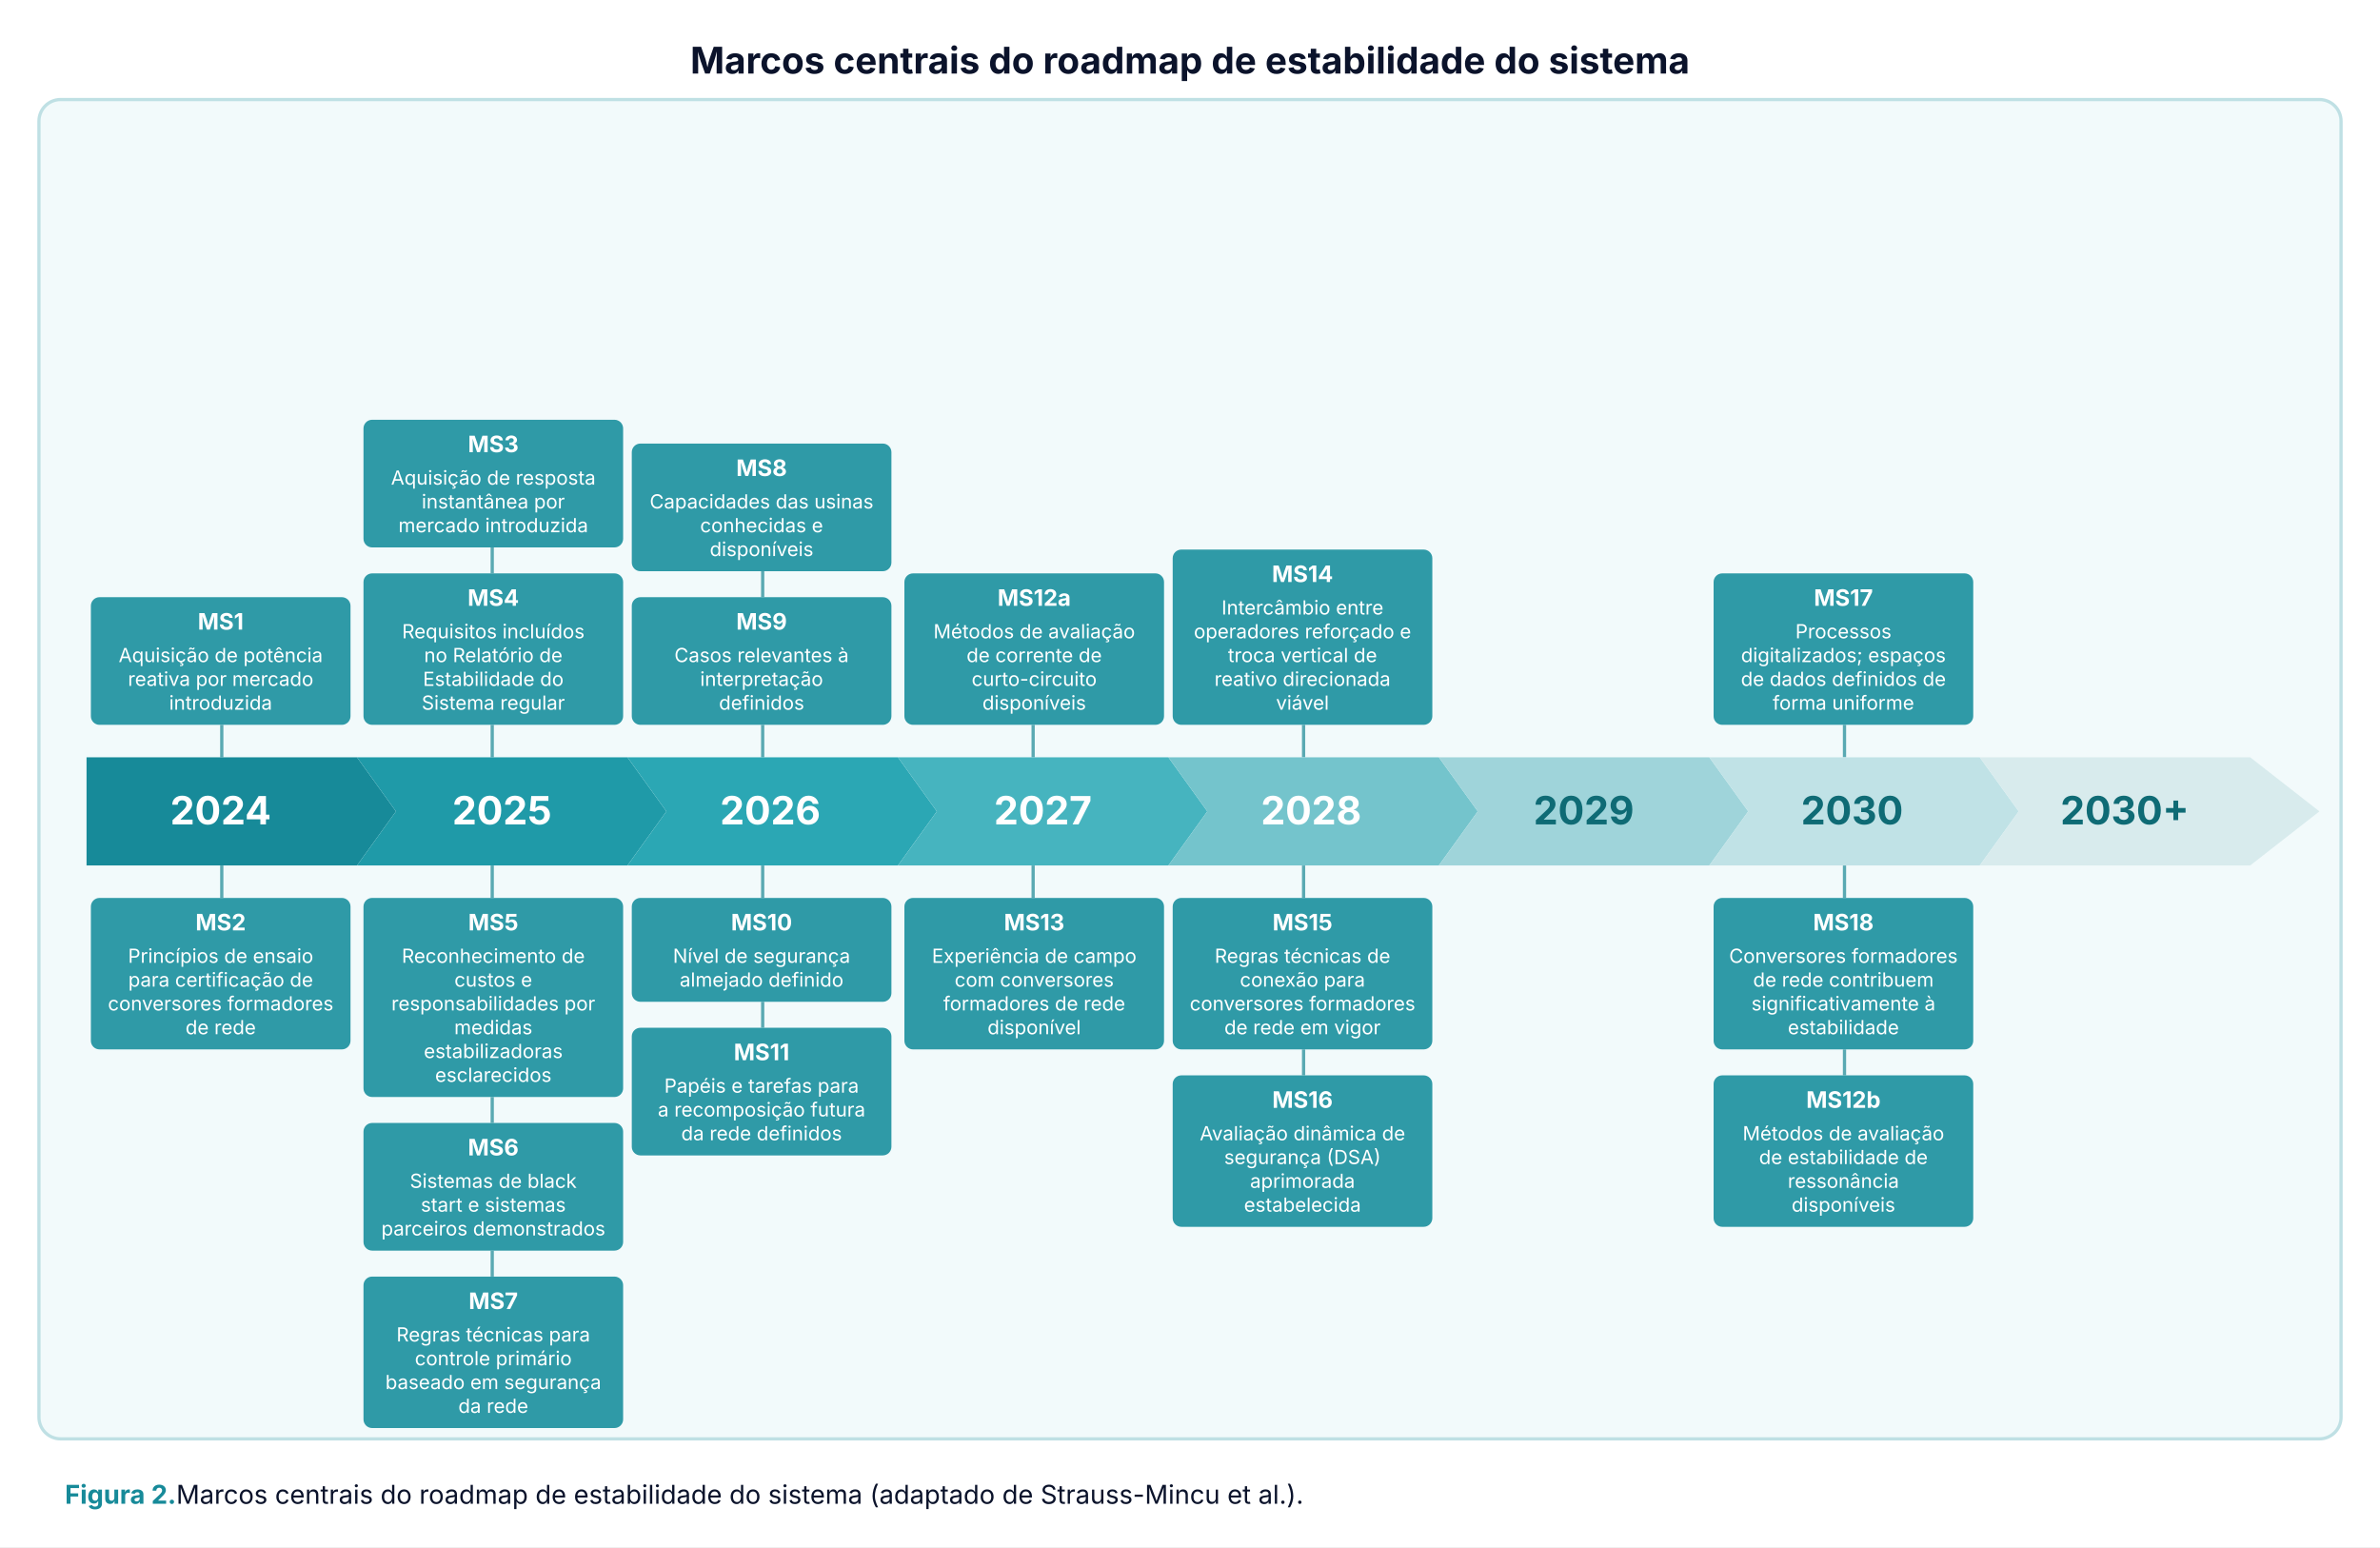
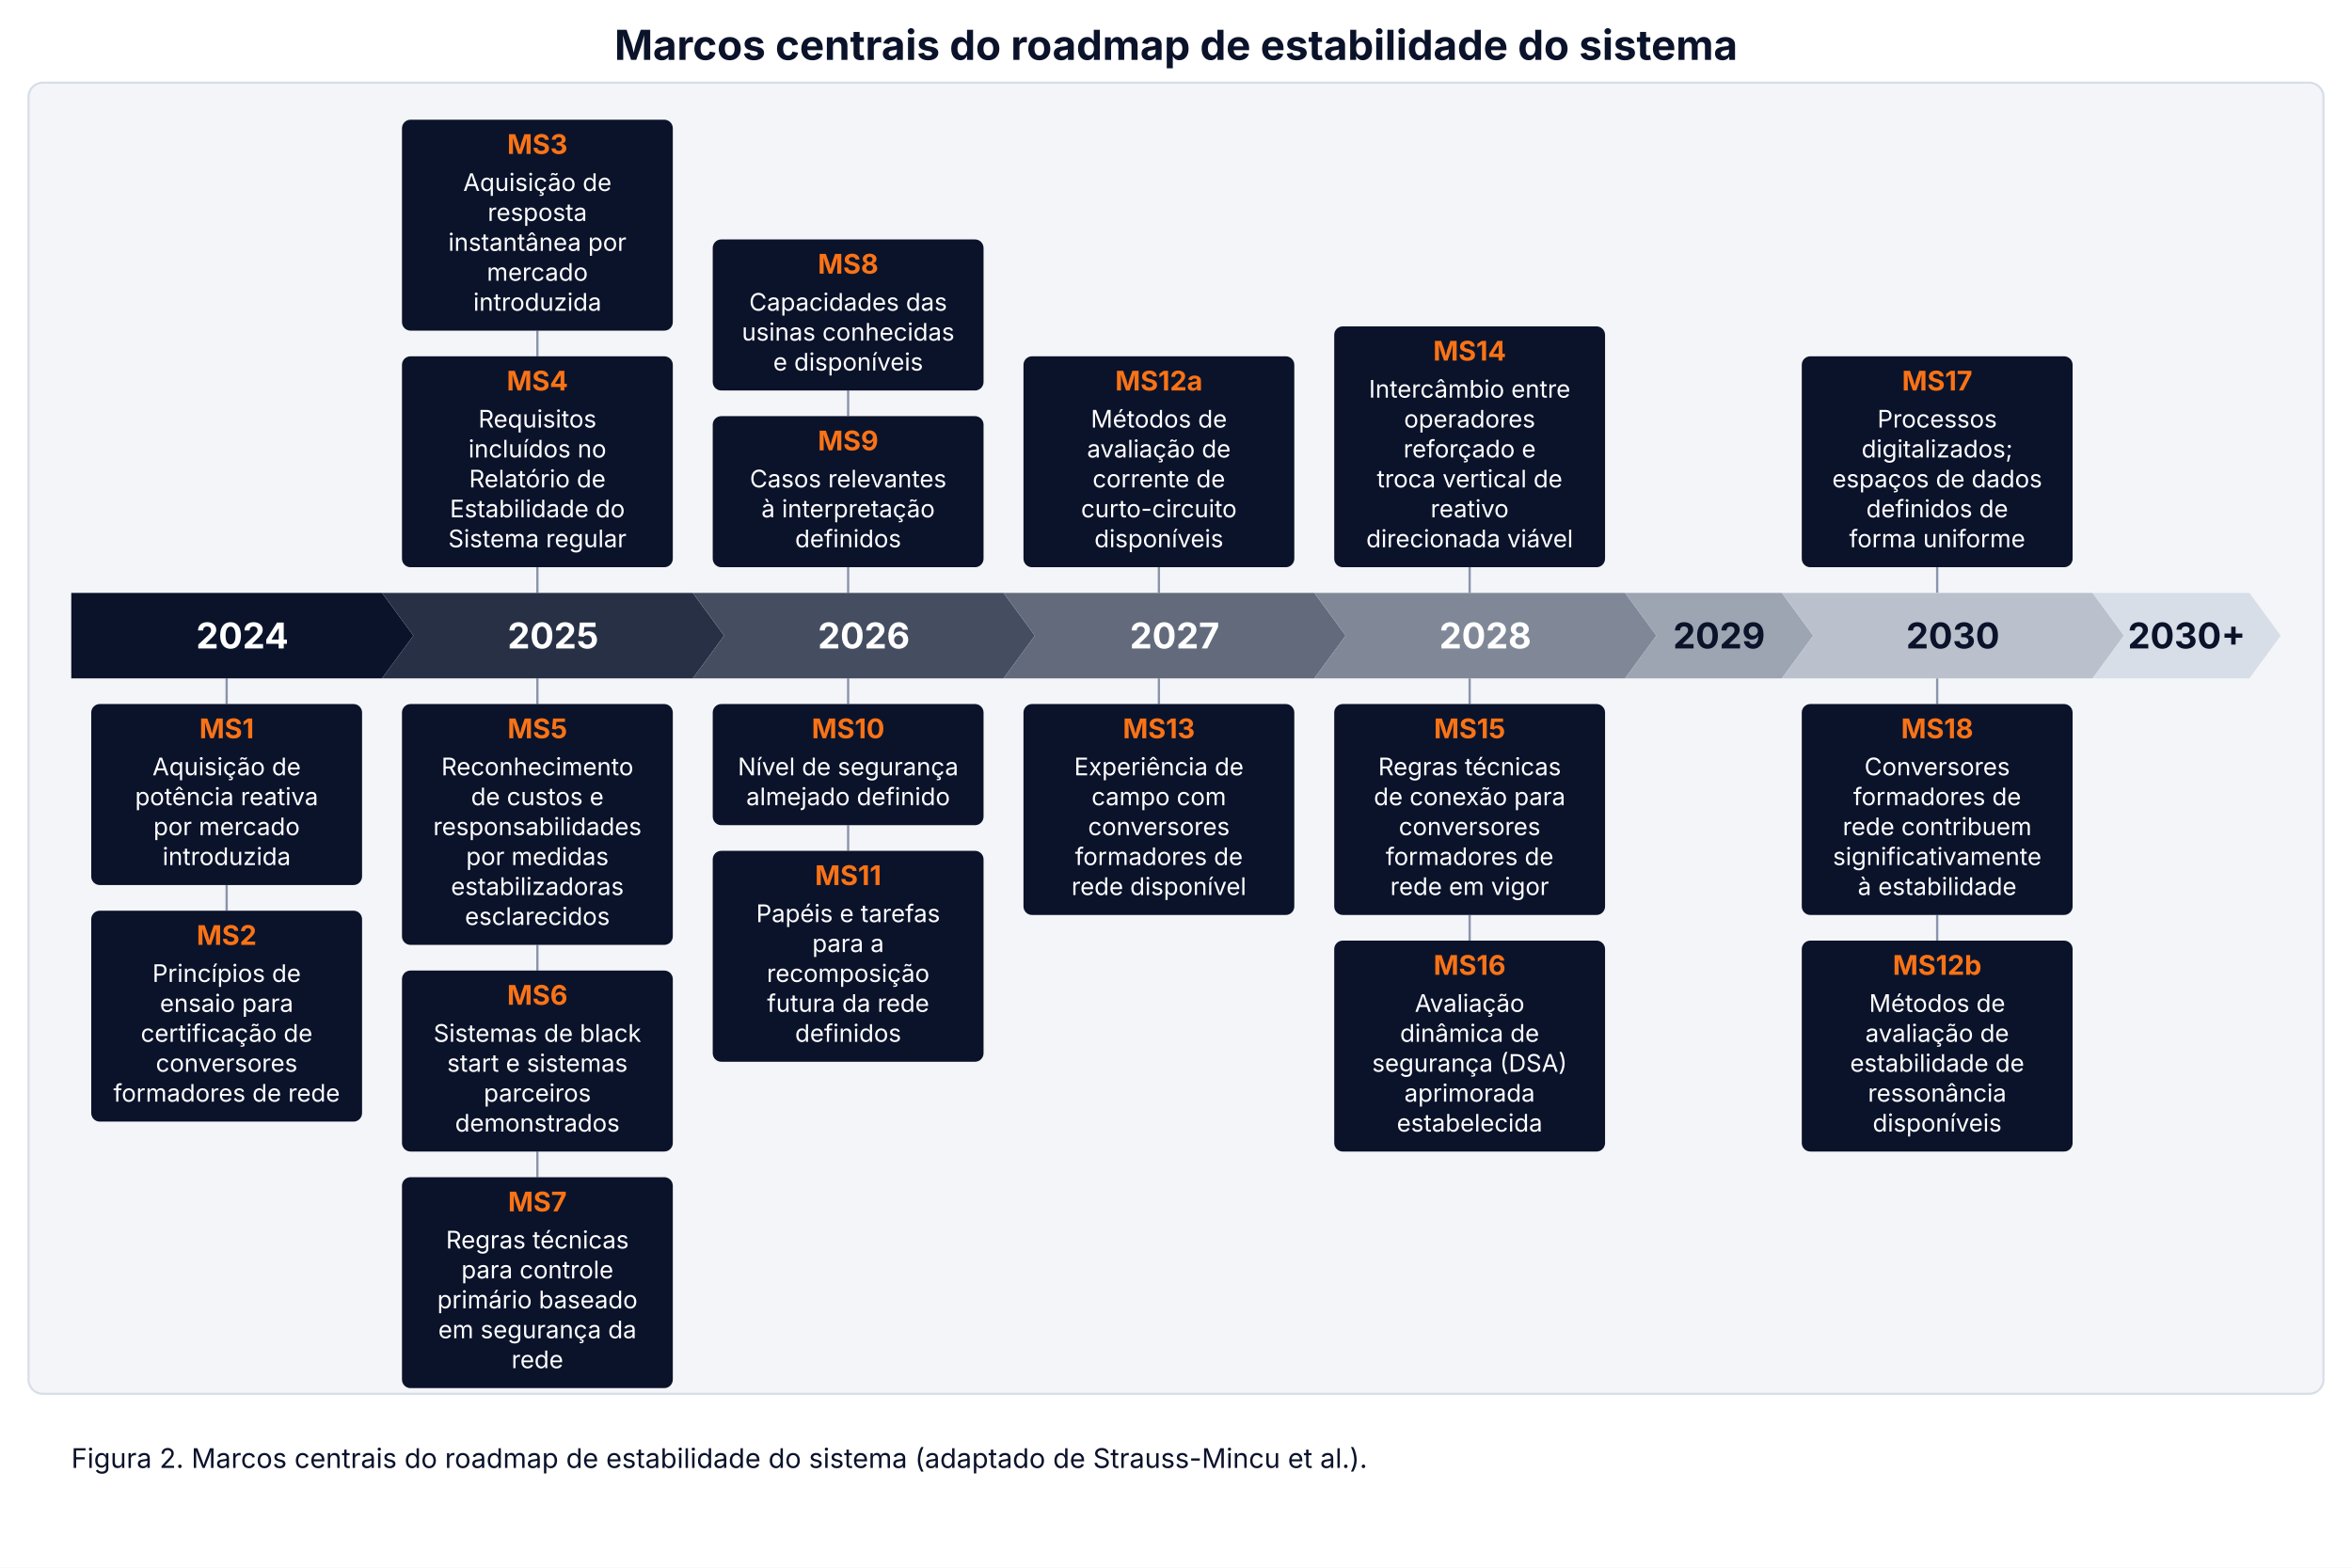
- <svg xmlns="http://www.w3.org/2000/svg" viewBox="0 0 1100 715" font-family="ui-sans-serif, system-ui, -apple-system, sans-serif">
-   <rect width="1100" height="715" fill="#ffffff" />
-   <rect x="18" y="46" width="1064" height="619" rx="10" fill="#f2fafb" stroke="#bfe0e4" stroke-width="1.5" />
-   <text x="550.0" y="34" text-anchor="middle" font-size="17" font-weight="700" fill="#0B132B">Marcos centrais do roadmap de estabilidade do sistema</text>
-   <line x1="102.5" y1="335" x2="102.5" y2="350" stroke="#5aa9b2" stroke-width="1.5" />
-   <line x1="227.5" y1="335" x2="227.5" y2="350" stroke="#5aa9b2" stroke-width="1.5" />
-   <line x1="352.5" y1="335" x2="352.5" y2="350" stroke="#5aa9b2" stroke-width="1.5" />
-   <line x1="477.5" y1="335" x2="477.5" y2="350" stroke="#5aa9b2" stroke-width="1.5" />
-   <line x1="602.5" y1="335" x2="602.5" y2="350" stroke="#5aa9b2" stroke-width="1.5" />
-   <line x1="852.5" y1="335" x2="852.5" y2="350" stroke="#5aa9b2" stroke-width="1.5" />
-   <line x1="102.5" y1="400" x2="102.5" y2="415" stroke="#5aa9b2" stroke-width="1.5" />
-   <line x1="227.5" y1="400" x2="227.5" y2="415" stroke="#5aa9b2" stroke-width="1.5" />
-   <line x1="352.5" y1="400" x2="352.5" y2="415" stroke="#5aa9b2" stroke-width="1.5" />
-   <line x1="477.5" y1="400" x2="477.5" y2="415" stroke="#5aa9b2" stroke-width="1.5" />
-   <line x1="602.5" y1="400" x2="602.5" y2="415" stroke="#5aa9b2" stroke-width="1.5" />
-   <line x1="852.5" y1="400" x2="852.5" y2="415" stroke="#5aa9b2" stroke-width="1.5" />
-   <line x1="227.5" y1="265" x2="227.5" y2="253" stroke="#5aa9b2" stroke-width="1.5" />
-   <line x1="352.5" y1="276" x2="352.5" y2="264" stroke="#5aa9b2" stroke-width="1.5" />
-   <line x1="227.5" y1="507" x2="227.5" y2="519" stroke="#5aa9b2" stroke-width="1.5" />
-   <line x1="227.5" y1="578" x2="227.5" y2="590" stroke="#5aa9b2" stroke-width="1.5" />
-   <line x1="352.5" y1="463" x2="352.5" y2="475" stroke="#5aa9b2" stroke-width="1.5" />
-   <line x1="602.5" y1="485" x2="602.5" y2="497" stroke="#5aa9b2" stroke-width="1.5" />
-   <line x1="852.5" y1="485" x2="852.5" y2="497" stroke="#5aa9b2" stroke-width="1.5" />
-   <polygon points="40,350 165,350 183,375 165,400 40,400" fill="#178a99" />
-   <text x="102" y="381" text-anchor="middle" font-size="18" font-weight="700" fill="#ffffff">2024</text>
-   <polygon points="165,350 290,350 308,375 290,400 165,400 183,375" fill="#1f9aa8" />
-   <text x="232" y="381" text-anchor="middle" font-size="18" font-weight="700" fill="#ffffff">2025</text>
-   <polygon points="290,350 415,350 433,375 415,400 290,400 308,375" fill="#2ba7b4" />
-   <text x="356" y="381" text-anchor="middle" font-size="18" font-weight="700" fill="#ffffff">2026</text>
-   <polygon points="415,350 540,350 558,375 540,400 415,400 433,375" fill="#46b4bf" />
-   <text x="482" y="381" text-anchor="middle" font-size="18" font-weight="700" fill="#ffffff">2027</text>
-   <polygon points="540,350 665,350 683,375 665,400 540,400 558,375" fill="#74c4cc" />
-   <text x="606" y="381" text-anchor="middle" font-size="18" font-weight="700" fill="#ffffff">2028</text>
-   <polygon points="665,350 790,350 808,375 790,400 665,400 683,375" fill="#9fd4da" />
-   <text x="732" y="381" text-anchor="middle" font-size="18" font-weight="700" fill="#0f6b75">2029</text>
-   <polygon points="790,350 915,350 933,375 915,400 790,400 808,375" fill="#c0e2e6" />
-   <text x="856" y="381" text-anchor="middle" font-size="18" font-weight="700" fill="#0f6b75">2030</text>
-   <polygon points="915,350 1040,350 1072,375 1040,400 915,400 933,375" fill="#d8ebed" />
-   <text x="982" y="381" text-anchor="middle" font-size="18" font-weight="700" fill="#0f6b75">2030+</text>
-   <rect x="42" y="276" width="120" height="59" rx="4" fill="#2f9aa7" />
-   <text x="102" y="291" text-anchor="middle" font-size="10.5" font-weight="700" fill="#ffffff">MS1</text>
-   <text x="102" y="306" text-anchor="middle" font-size="9" fill="#ffffff">Aquisição de potência</text>
-   <text x="102" y="317" text-anchor="middle" font-size="9" fill="#ffffff">reativa por mercado</text>
-   <text x="102" y="328" text-anchor="middle" font-size="9" fill="#ffffff">introduzida</text>
-   <rect x="168" y="265" width="120" height="70" rx="4" fill="#2f9aa7" />
-   <text x="228" y="280" text-anchor="middle" font-size="10.5" font-weight="700" fill="#ffffff">MS4</text>
-   <text x="228" y="295" text-anchor="middle" font-size="9" fill="#ffffff">Requisitos incluídos</text>
-   <text x="228" y="306" text-anchor="middle" font-size="9" fill="#ffffff">no Relatório de</text>
-   <text x="228" y="317" text-anchor="middle" font-size="9" fill="#ffffff">Estabilidade do</text>
-   <text x="228" y="328" text-anchor="middle" font-size="9" fill="#ffffff">Sistema regular</text>
-   <rect x="168" y="194" width="120" height="59" rx="4" fill="#2f9aa7" />
-   <text x="228" y="209" text-anchor="middle" font-size="10.5" font-weight="700" fill="#ffffff">MS3</text>
-   <text x="228" y="224" text-anchor="middle" font-size="9" fill="#ffffff">Aquisição de resposta</text>
-   <text x="228" y="235" text-anchor="middle" font-size="9" fill="#ffffff">instantânea por</text>
-   <text x="228" y="246" text-anchor="middle" font-size="9" fill="#ffffff">mercado introduzida</text>
-   <rect x="292" y="276" width="120" height="59" rx="4" fill="#2f9aa7" />
-   <text x="352" y="291" text-anchor="middle" font-size="10.5" font-weight="700" fill="#ffffff">MS9</text>
-   <text x="352" y="306" text-anchor="middle" font-size="9" fill="#ffffff">Casos relevantes à</text>
-   <text x="352" y="317" text-anchor="middle" font-size="9" fill="#ffffff">interpretação</text>
-   <text x="352" y="328" text-anchor="middle" font-size="9" fill="#ffffff">definidos</text>
-   <rect x="292" y="205" width="120" height="59" rx="4" fill="#2f9aa7" />
-   <text x="352" y="220" text-anchor="middle" font-size="10.5" font-weight="700" fill="#ffffff">MS8</text>
-   <text x="352" y="235" text-anchor="middle" font-size="9" fill="#ffffff">Capacidades das usinas</text>
-   <text x="352" y="246" text-anchor="middle" font-size="9" fill="#ffffff">conhecidas e</text>
-   <text x="352" y="257" text-anchor="middle" font-size="9" fill="#ffffff">disponíveis</text>
-   <rect x="418" y="265" width="120" height="70" rx="4" fill="#2f9aa7" />
-   <text x="478" y="280" text-anchor="middle" font-size="10.5" font-weight="700" fill="#ffffff">MS12a</text>
-   <text x="478" y="295" text-anchor="middle" font-size="9" fill="#ffffff">Métodos de avaliação</text>
-   <text x="478" y="306" text-anchor="middle" font-size="9" fill="#ffffff">de corrente de</text>
-   <text x="478" y="317" text-anchor="middle" font-size="9" fill="#ffffff">curto-circuito</text>
-   <text x="478" y="328" text-anchor="middle" font-size="9" fill="#ffffff">disponíveis</text>
-   <rect x="542" y="254" width="120" height="81" rx="4" fill="#2f9aa7" />
-   <text x="602" y="269" text-anchor="middle" font-size="10.5" font-weight="700" fill="#ffffff">MS14</text>
-   <text x="602" y="284" text-anchor="middle" font-size="9" fill="#ffffff">Intercâmbio entre</text>
-   <text x="602" y="295" text-anchor="middle" font-size="9" fill="#ffffff">operadores reforçado e</text>
-   <text x="602" y="306" text-anchor="middle" font-size="9" fill="#ffffff">troca vertical de</text>
-   <text x="602" y="317" text-anchor="middle" font-size="9" fill="#ffffff">reativo direcionada</text>
-   <text x="602" y="328" text-anchor="middle" font-size="9" fill="#ffffff">viável</text>
-   <rect x="792" y="265" width="120" height="70" rx="4" fill="#2f9aa7" />
-   <text x="852" y="280" text-anchor="middle" font-size="10.5" font-weight="700" fill="#ffffff">MS17</text>
-   <text x="852" y="295" text-anchor="middle" font-size="9" fill="#ffffff">Processos</text>
-   <text x="852" y="306" text-anchor="middle" font-size="9" fill="#ffffff">digitalizados; espaços</text>
-   <text x="852" y="317" text-anchor="middle" font-size="9" fill="#ffffff">de dados definidos de</text>
-   <text x="852" y="328" text-anchor="middle" font-size="9" fill="#ffffff">forma uniforme</text>
-   <rect x="42" y="415" width="120" height="70" rx="4" fill="#2f9aa7" />
-   <text x="102" y="430" text-anchor="middle" font-size="10.5" font-weight="700" fill="#ffffff">MS2</text>
-   <text x="102" y="445" text-anchor="middle" font-size="9" fill="#ffffff">Princípios de ensaio</text>
-   <text x="102" y="456" text-anchor="middle" font-size="9" fill="#ffffff">para certificação de</text>
-   <text x="102" y="467" text-anchor="middle" font-size="9" fill="#ffffff">conversores formadores</text>
-   <text x="102" y="478" text-anchor="middle" font-size="9" fill="#ffffff">de rede</text>
-   <rect x="168" y="415" width="120" height="92" rx="4" fill="#2f9aa7" />
-   <text x="228" y="430" text-anchor="middle" font-size="10.5" font-weight="700" fill="#ffffff">MS5</text>
-   <text x="228" y="445" text-anchor="middle" font-size="9" fill="#ffffff">Reconhecimento de</text>
-   <text x="228" y="456" text-anchor="middle" font-size="9" fill="#ffffff">custos e</text>
-   <text x="228" y="467" text-anchor="middle" font-size="9" fill="#ffffff">responsabilidades por</text>
-   <text x="228" y="478" text-anchor="middle" font-size="9" fill="#ffffff">medidas</text>
-   <text x="228" y="489" text-anchor="middle" font-size="9" fill="#ffffff">estabilizadoras</text>
-   <text x="228" y="500" text-anchor="middle" font-size="9" fill="#ffffff">esclarecidos</text>
-   <rect x="168" y="519" width="120" height="59" rx="4" fill="#2f9aa7" />
-   <text x="228" y="534" text-anchor="middle" font-size="10.5" font-weight="700" fill="#ffffff">MS6</text>
-   <text x="228" y="549" text-anchor="middle" font-size="9" fill="#ffffff">Sistemas de black</text>
-   <text x="228" y="560" text-anchor="middle" font-size="9" fill="#ffffff">start e sistemas</text>
-   <text x="228" y="571" text-anchor="middle" font-size="9" fill="#ffffff">parceiros demonstrados</text>
-   <rect x="168" y="590" width="120" height="70" rx="4" fill="#2f9aa7" />
-   <text x="228" y="605" text-anchor="middle" font-size="10.5" font-weight="700" fill="#ffffff">MS7</text>
-   <text x="228" y="620" text-anchor="middle" font-size="9" fill="#ffffff">Regras técnicas para</text>
-   <text x="228" y="631" text-anchor="middle" font-size="9" fill="#ffffff">controle primário</text>
-   <text x="228" y="642" text-anchor="middle" font-size="9" fill="#ffffff">baseado em segurança</text>
-   <text x="228" y="653" text-anchor="middle" font-size="9" fill="#ffffff">da rede</text>
-   <rect x="292" y="415" width="120" height="48" rx="4" fill="#2f9aa7" />
-   <text x="352" y="430" text-anchor="middle" font-size="10.5" font-weight="700" fill="#ffffff">MS10</text>
-   <text x="352" y="445" text-anchor="middle" font-size="9" fill="#ffffff">Nível de segurança</text>
-   <text x="352" y="456" text-anchor="middle" font-size="9" fill="#ffffff">almejado definido</text>
-   <rect x="292" y="475" width="120" height="59" rx="4" fill="#2f9aa7" />
-   <text x="352" y="490" text-anchor="middle" font-size="10.5" font-weight="700" fill="#ffffff">MS11</text>
-   <text x="352" y="505" text-anchor="middle" font-size="9" fill="#ffffff">Papéis e tarefas para</text>
-   <text x="352" y="516" text-anchor="middle" font-size="9" fill="#ffffff">a recomposição futura</text>
-   <text x="352" y="527" text-anchor="middle" font-size="9" fill="#ffffff">da rede definidos</text>
-   <rect x="418" y="415" width="120" height="70" rx="4" fill="#2f9aa7" />
-   <text x="478" y="430" text-anchor="middle" font-size="10.5" font-weight="700" fill="#ffffff">MS13</text>
-   <text x="478" y="445" text-anchor="middle" font-size="9" fill="#ffffff">Experiência de campo</text>
-   <text x="478" y="456" text-anchor="middle" font-size="9" fill="#ffffff">com conversores</text>
-   <text x="478" y="467" text-anchor="middle" font-size="9" fill="#ffffff">formadores de rede</text>
-   <text x="478" y="478" text-anchor="middle" font-size="9" fill="#ffffff">disponível</text>
-   <rect x="542" y="415" width="120" height="70" rx="4" fill="#2f9aa7" />
-   <text x="602" y="430" text-anchor="middle" font-size="10.5" font-weight="700" fill="#ffffff">MS15</text>
-   <text x="602" y="445" text-anchor="middle" font-size="9" fill="#ffffff">Regras técnicas de</text>
-   <text x="602" y="456" text-anchor="middle" font-size="9" fill="#ffffff">conexão para</text>
-   <text x="602" y="467" text-anchor="middle" font-size="9" fill="#ffffff">conversores formadores</text>
-   <text x="602" y="478" text-anchor="middle" font-size="9" fill="#ffffff">de rede em vigor</text>
-   <rect x="542" y="497" width="120" height="70" rx="4" fill="#2f9aa7" />
-   <text x="602" y="512" text-anchor="middle" font-size="10.5" font-weight="700" fill="#ffffff">MS16</text>
-   <text x="602" y="527" text-anchor="middle" font-size="9" fill="#ffffff">Avaliação dinâmica de</text>
-   <text x="602" y="538" text-anchor="middle" font-size="9" fill="#ffffff">segurança (DSA)</text>
-   <text x="602" y="549" text-anchor="middle" font-size="9" fill="#ffffff">aprimorada</text>
-   <text x="602" y="560" text-anchor="middle" font-size="9" fill="#ffffff">estabelecida</text>
-   <rect x="792" y="415" width="120" height="70" rx="4" fill="#2f9aa7" />
-   <text x="852" y="430" text-anchor="middle" font-size="10.5" font-weight="700" fill="#ffffff">MS18</text>
-   <text x="852" y="445" text-anchor="middle" font-size="9" fill="#ffffff">Conversores formadores</text>
-   <text x="852" y="456" text-anchor="middle" font-size="9" fill="#ffffff">de rede contribuem</text>
-   <text x="852" y="467" text-anchor="middle" font-size="9" fill="#ffffff">significativamente à</text>
-   <text x="852" y="478" text-anchor="middle" font-size="9" fill="#ffffff">estabilidade</text>
-   <rect x="792" y="497" width="120" height="70" rx="4" fill="#2f9aa7" />
-   <text x="852" y="512" text-anchor="middle" font-size="10.5" font-weight="700" fill="#ffffff">MS12b</text>
-   <text x="852" y="527" text-anchor="middle" font-size="9" fill="#ffffff">Métodos de avaliação</text>
-   <text x="852" y="538" text-anchor="middle" font-size="9" fill="#ffffff">de estabilidade de</text>
-   <text x="852" y="549" text-anchor="middle" font-size="9" fill="#ffffff">ressonância</text>
-   <text x="852" y="560" text-anchor="middle" font-size="9" fill="#ffffff">disponíveis</text>
-   <text x="30" y="695" font-size="12" fill="#0B132B">
-     <tspan font-weight="700" fill="#178a99">Figura 2. </tspan>Marcos centrais do roadmap de estabilidade do sistema (adaptado de Strauss-Mincu et al.).</text>
+ <svg xmlns="http://www.w3.org/2000/svg" viewBox="0 0 1650 1100" font-family="ui-sans-serif, system-ui, -apple-system, sans-serif">
+   <rect width="1650" height="1100" fill="#ffffff" />
+   <rect x="20" y="58" width="1610" height="920" rx="10" fill="#f4f5f8" stroke="#d7dee8" stroke-width="1.5" />
+   <text x="825.0" y="42" text-anchor="middle" font-size="29" font-weight="700" fill="#0B132B">Marcos centrais do roadmap de estabilidade do sistema</text>
+   <line x1="159.0" y1="476" x2="159.0" y2="494" stroke="#8a94ab" stroke-width="1.6" />
+   <line x1="159.0" y1="621" x2="159.0" y2="639" stroke="#8a94ab" stroke-width="1.6" />
+   <line x1="377.0" y1="398" x2="377.0" y2="416" stroke="#8a94ab" stroke-width="1.6" />
+   <line x1="377.0" y1="250" x2="377.0" y2="232" stroke="#8a94ab" stroke-width="1.6" />
+   <line x1="377.0" y1="476" x2="377.0" y2="494" stroke="#8a94ab" stroke-width="1.6" />
+   <line x1="377.0" y1="663" x2="377.0" y2="681" stroke="#8a94ab" stroke-width="1.6" />
+   <line x1="377.0" y1="808" x2="377.0" y2="826" stroke="#8a94ab" stroke-width="1.6" />
+   <line x1="595.0" y1="398" x2="595.0" y2="416" stroke="#8a94ab" stroke-width="1.6" />
+   <line x1="595.0" y1="292" x2="595.0" y2="274" stroke="#8a94ab" stroke-width="1.6" />
+   <line x1="595.0" y1="476" x2="595.0" y2="494" stroke="#8a94ab" stroke-width="1.6" />
+   <line x1="595.0" y1="579" x2="595.0" y2="597" stroke="#8a94ab" stroke-width="1.6" />
+   <line x1="813.0" y1="398" x2="813.0" y2="416" stroke="#8a94ab" stroke-width="1.6" />
+   <line x1="813.0" y1="476" x2="813.0" y2="494" stroke="#8a94ab" stroke-width="1.6" />
+   <line x1="1031.0" y1="398" x2="1031.0" y2="416" stroke="#8a94ab" stroke-width="1.6" />
+   <line x1="1031.0" y1="476" x2="1031.0" y2="494" stroke="#8a94ab" stroke-width="1.6" />
+   <line x1="1031.0" y1="642" x2="1031.0" y2="660" stroke="#8a94ab" stroke-width="1.6" />
+   <line x1="1359.0" y1="398" x2="1359.0" y2="416" stroke="#8a94ab" stroke-width="1.6" />
+   <line x1="1359.0" y1="476" x2="1359.0" y2="494" stroke="#8a94ab" stroke-width="1.6" />
+   <line x1="1359.0" y1="642" x2="1359.0" y2="660" stroke="#8a94ab" stroke-width="1.6" />
+   <polygon points="50,416 268,416 290,446 268,476 50,476" fill="#0b132b" />
+   <text x="170.0" y="455.0" text-anchor="middle" font-size="25" font-weight="700" fill="#ffffff">2024</text>
+   <polygon points="268,416 486,416 508,446 486,476 268,476 290,446" fill="#283046" />
+   <text x="388.0" y="455.0" text-anchor="middle" font-size="25" font-weight="700" fill="#ffffff">2025</text>
+   <polygon points="486,416 704,416 726,446 704,476 486,476 508,446" fill="#454d61" />
+   <text x="606.0" y="455.0" text-anchor="middle" font-size="25" font-weight="700" fill="#ffffff">2026</text>
+   <polygon points="704,416 922,416 944,446 922,476 704,476 726,446" fill="#626a7c" />
+   <text x="824.0" y="455.0" text-anchor="middle" font-size="25" font-weight="700" fill="#ffffff">2027</text>
+   <polygon points="922,416 1140,416 1162,446 1140,476 922,476 944,446" fill="#808797" />
+   <text x="1042.0" y="455.0" text-anchor="middle" font-size="25" font-weight="700" fill="#ffffff">2028</text>
+   <polygon points="1140,416 1250,416 1272,446 1250,476 1140,476 1162,446" fill="#9da4b2" />
+   <text x="1206.0" y="455.0" text-anchor="middle" font-size="25" font-weight="700" fill="#0B132B">2029</text>
+   <polygon points="1250,416 1468,416 1490,446 1468,476 1250,476 1272,446" fill="#bac1cd" />
+   <text x="1370.0" y="455.0" text-anchor="middle" font-size="25" font-weight="700" fill="#0B132B">2030</text>
+   <polygon points="1468,416 1578,416 1600,446 1578,476 1468,476 1490,446" fill="#d7dee8" />
+   <text x="1534.0" y="455.0" text-anchor="middle" font-size="25" font-weight="700" fill="#0B132B">2030+</text>
+   <rect x="64.0" y="494" width="190" height="127" rx="6" fill="#0B132B" />
+   <text x="159.0" y="518" text-anchor="middle" font-size="19" font-weight="700" fill="#F97316">MS1</text>
+   <text x="159.0" y="544" text-anchor="middle" font-size="17" fill="#ffffff">Aquisição de</text>
+   <text x="159.0" y="565" text-anchor="middle" font-size="17" fill="#ffffff">potência reativa</text>
+   <text x="159.0" y="586" text-anchor="middle" font-size="17" fill="#ffffff">por mercado</text>
+   <text x="159.0" y="607" text-anchor="middle" font-size="17" fill="#ffffff">introduzida</text>
+   <rect x="64.0" y="639" width="190" height="148" rx="6" fill="#0B132B" />
+   <text x="159.0" y="663" text-anchor="middle" font-size="19" font-weight="700" fill="#F97316">MS2</text>
+   <text x="159.0" y="689" text-anchor="middle" font-size="17" fill="#ffffff">Princípios de</text>
+   <text x="159.0" y="710" text-anchor="middle" font-size="17" fill="#ffffff">ensaio para</text>
+   <text x="159.0" y="731" text-anchor="middle" font-size="17" fill="#ffffff">certificação de</text>
+   <text x="159.0" y="752" text-anchor="middle" font-size="17" fill="#ffffff">conversores</text>
+   <text x="159.0" y="773" text-anchor="middle" font-size="17" fill="#ffffff">formadores de rede</text>
+   <rect x="282.0" y="250" width="190" height="148" rx="6" fill="#0B132B" />
+   <text x="377.0" y="274" text-anchor="middle" font-size="19" font-weight="700" fill="#F97316">MS4</text>
+   <text x="377.0" y="300" text-anchor="middle" font-size="17" fill="#ffffff">Requisitos</text>
+   <text x="377.0" y="321" text-anchor="middle" font-size="17" fill="#ffffff">incluídos no</text>
+   <text x="377.0" y="342" text-anchor="middle" font-size="17" fill="#ffffff">Relatório de</text>
+   <text x="377.0" y="363" text-anchor="middle" font-size="17" fill="#ffffff">Estabilidade do</text>
+   <text x="377.0" y="384" text-anchor="middle" font-size="17" fill="#ffffff">Sistema regular</text>
+   <rect x="282.0" y="84" width="190" height="148" rx="6" fill="#0B132B" />
+   <text x="377.0" y="108" text-anchor="middle" font-size="19" font-weight="700" fill="#F97316">MS3</text>
+   <text x="377.0" y="134" text-anchor="middle" font-size="17" fill="#ffffff">Aquisição de</text>
+   <text x="377.0" y="155" text-anchor="middle" font-size="17" fill="#ffffff">resposta</text>
+   <text x="377.0" y="176" text-anchor="middle" font-size="17" fill="#ffffff">instantânea por</text>
+   <text x="377.0" y="197" text-anchor="middle" font-size="17" fill="#ffffff">mercado</text>
+   <text x="377.0" y="218" text-anchor="middle" font-size="17" fill="#ffffff">introduzida</text>
+   <rect x="282.0" y="494" width="190" height="169" rx="6" fill="#0B132B" />
+   <text x="377.0" y="518" text-anchor="middle" font-size="19" font-weight="700" fill="#F97316">MS5</text>
+   <text x="377.0" y="544" text-anchor="middle" font-size="17" fill="#ffffff">Reconhecimento</text>
+   <text x="377.0" y="565" text-anchor="middle" font-size="17" fill="#ffffff">de custos e</text>
+   <text x="377.0" y="586" text-anchor="middle" font-size="17" fill="#ffffff">responsabilidades</text>
+   <text x="377.0" y="607" text-anchor="middle" font-size="17" fill="#ffffff">por medidas</text>
+   <text x="377.0" y="628" text-anchor="middle" font-size="17" fill="#ffffff">estabilizadoras</text>
+   <text x="377.0" y="649" text-anchor="middle" font-size="17" fill="#ffffff">esclarecidos</text>
+   <rect x="282.0" y="681" width="190" height="127" rx="6" fill="#0B132B" />
+   <text x="377.0" y="705" text-anchor="middle" font-size="19" font-weight="700" fill="#F97316">MS6</text>
+   <text x="377.0" y="731" text-anchor="middle" font-size="17" fill="#ffffff">Sistemas de black</text>
+   <text x="377.0" y="752" text-anchor="middle" font-size="17" fill="#ffffff">start e sistemas</text>
+   <text x="377.0" y="773" text-anchor="middle" font-size="17" fill="#ffffff">parceiros</text>
+   <text x="377.0" y="794" text-anchor="middle" font-size="17" fill="#ffffff">demonstrados</text>
+   <rect x="282.0" y="826" width="190" height="148" rx="6" fill="#0B132B" />
+   <text x="377.0" y="850" text-anchor="middle" font-size="19" font-weight="700" fill="#F97316">MS7</text>
+   <text x="377.0" y="876" text-anchor="middle" font-size="17" fill="#ffffff">Regras técnicas</text>
+   <text x="377.0" y="897" text-anchor="middle" font-size="17" fill="#ffffff">para controle</text>
+   <text x="377.0" y="918" text-anchor="middle" font-size="17" fill="#ffffff">primário baseado</text>
+   <text x="377.0" y="939" text-anchor="middle" font-size="17" fill="#ffffff">em segurança da</text>
+   <text x="377.0" y="960" text-anchor="middle" font-size="17" fill="#ffffff">rede</text>
+   <rect x="500.0" y="292" width="190" height="106" rx="6" fill="#0B132B" />
+   <text x="595.0" y="316" text-anchor="middle" font-size="19" font-weight="700" fill="#F97316">MS9</text>
+   <text x="595.0" y="342" text-anchor="middle" font-size="17" fill="#ffffff">Casos relevantes</text>
+   <text x="595.0" y="363" text-anchor="middle" font-size="17" fill="#ffffff">à interpretação</text>
+   <text x="595.0" y="384" text-anchor="middle" font-size="17" fill="#ffffff">definidos</text>
+   <rect x="500.0" y="168" width="190" height="106" rx="6" fill="#0B132B" />
+   <text x="595.0" y="192" text-anchor="middle" font-size="19" font-weight="700" fill="#F97316">MS8</text>
+   <text x="595.0" y="218" text-anchor="middle" font-size="17" fill="#ffffff">Capacidades das</text>
+   <text x="595.0" y="239" text-anchor="middle" font-size="17" fill="#ffffff">usinas conhecidas</text>
+   <text x="595.0" y="260" text-anchor="middle" font-size="17" fill="#ffffff">e disponíveis</text>
+   <rect x="500.0" y="494" width="190" height="85" rx="6" fill="#0B132B" />
+   <text x="595.0" y="518" text-anchor="middle" font-size="19" font-weight="700" fill="#F97316">MS10</text>
+   <text x="595.0" y="544" text-anchor="middle" font-size="17" fill="#ffffff">Nível de segurança</text>
+   <text x="595.0" y="565" text-anchor="middle" font-size="17" fill="#ffffff">almejado definido</text>
+   <rect x="500.0" y="597" width="190" height="148" rx="6" fill="#0B132B" />
+   <text x="595.0" y="621" text-anchor="middle" font-size="19" font-weight="700" fill="#F97316">MS11</text>
+   <text x="595.0" y="647" text-anchor="middle" font-size="17" fill="#ffffff">Papéis e tarefas</text>
+   <text x="595.0" y="668" text-anchor="middle" font-size="17" fill="#ffffff">para a</text>
+   <text x="595.0" y="689" text-anchor="middle" font-size="17" fill="#ffffff">recomposição</text>
+   <text x="595.0" y="710" text-anchor="middle" font-size="17" fill="#ffffff">futura da rede</text>
+   <text x="595.0" y="731" text-anchor="middle" font-size="17" fill="#ffffff">definidos</text>
+   <rect x="718.0" y="250" width="190" height="148" rx="6" fill="#0B132B" />
+   <text x="813.0" y="274" text-anchor="middle" font-size="19" font-weight="700" fill="#F97316">MS12a</text>
+   <text x="813.0" y="300" text-anchor="middle" font-size="17" fill="#ffffff">Métodos de</text>
+   <text x="813.0" y="321" text-anchor="middle" font-size="17" fill="#ffffff">avaliação de</text>
+   <text x="813.0" y="342" text-anchor="middle" font-size="17" fill="#ffffff">corrente de</text>
+   <text x="813.0" y="363" text-anchor="middle" font-size="17" fill="#ffffff">curto-circuito</text>
+   <text x="813.0" y="384" text-anchor="middle" font-size="17" fill="#ffffff">disponíveis</text>
+   <rect x="718.0" y="494" width="190" height="148" rx="6" fill="#0B132B" />
+   <text x="813.0" y="518" text-anchor="middle" font-size="19" font-weight="700" fill="#F97316">MS13</text>
+   <text x="813.0" y="544" text-anchor="middle" font-size="17" fill="#ffffff">Experiência de</text>
+   <text x="813.0" y="565" text-anchor="middle" font-size="17" fill="#ffffff">campo com</text>
+   <text x="813.0" y="586" text-anchor="middle" font-size="17" fill="#ffffff">conversores</text>
+   <text x="813.0" y="607" text-anchor="middle" font-size="17" fill="#ffffff">formadores de</text>
+   <text x="813.0" y="628" text-anchor="middle" font-size="17" fill="#ffffff">rede disponível</text>
+   <rect x="936.0" y="229" width="190" height="169" rx="6" fill="#0B132B" />
+   <text x="1031.0" y="253" text-anchor="middle" font-size="19" font-weight="700" fill="#F97316">MS14</text>
+   <text x="1031.0" y="279" text-anchor="middle" font-size="17" fill="#ffffff">Intercâmbio entre</text>
+   <text x="1031.0" y="300" text-anchor="middle" font-size="17" fill="#ffffff">operadores</text>
+   <text x="1031.0" y="321" text-anchor="middle" font-size="17" fill="#ffffff">reforçado e</text>
+   <text x="1031.0" y="342" text-anchor="middle" font-size="17" fill="#ffffff">troca vertical de</text>
+   <text x="1031.0" y="363" text-anchor="middle" font-size="17" fill="#ffffff">reativo</text>
+   <text x="1031.0" y="384" text-anchor="middle" font-size="17" fill="#ffffff">direcionada viável</text>
+   <rect x="936.0" y="494" width="190" height="148" rx="6" fill="#0B132B" />
+   <text x="1031.0" y="518" text-anchor="middle" font-size="19" font-weight="700" fill="#F97316">MS15</text>
+   <text x="1031.0" y="544" text-anchor="middle" font-size="17" fill="#ffffff">Regras técnicas</text>
+   <text x="1031.0" y="565" text-anchor="middle" font-size="17" fill="#ffffff">de conexão para</text>
+   <text x="1031.0" y="586" text-anchor="middle" font-size="17" fill="#ffffff">conversores</text>
+   <text x="1031.0" y="607" text-anchor="middle" font-size="17" fill="#ffffff">formadores de</text>
+   <text x="1031.0" y="628" text-anchor="middle" font-size="17" fill="#ffffff">rede em vigor</text>
+   <rect x="936.0" y="660" width="190" height="148" rx="6" fill="#0B132B" />
+   <text x="1031.0" y="684" text-anchor="middle" font-size="19" font-weight="700" fill="#F97316">MS16</text>
+   <text x="1031.0" y="710" text-anchor="middle" font-size="17" fill="#ffffff">Avaliação</text>
+   <text x="1031.0" y="731" text-anchor="middle" font-size="17" fill="#ffffff">dinâmica de</text>
+   <text x="1031.0" y="752" text-anchor="middle" font-size="17" fill="#ffffff">segurança (DSA)</text>
+   <text x="1031.0" y="773" text-anchor="middle" font-size="17" fill="#ffffff">aprimorada</text>
+   <text x="1031.0" y="794" text-anchor="middle" font-size="17" fill="#ffffff">estabelecida</text>
+   <rect x="1264.0" y="250" width="190" height="148" rx="6" fill="#0B132B" />
+   <text x="1359.0" y="274" text-anchor="middle" font-size="19" font-weight="700" fill="#F97316">MS17</text>
+   <text x="1359.0" y="300" text-anchor="middle" font-size="17" fill="#ffffff">Processos</text>
+   <text x="1359.0" y="321" text-anchor="middle" font-size="17" fill="#ffffff">digitalizados;</text>
+   <text x="1359.0" y="342" text-anchor="middle" font-size="17" fill="#ffffff">espaços de dados</text>
+   <text x="1359.0" y="363" text-anchor="middle" font-size="17" fill="#ffffff">definidos de</text>
+   <text x="1359.0" y="384" text-anchor="middle" font-size="17" fill="#ffffff">forma uniforme</text>
+   <rect x="1264.0" y="494" width="190" height="148" rx="6" fill="#0B132B" />
+   <text x="1359.0" y="518" text-anchor="middle" font-size="19" font-weight="700" fill="#F97316">MS18</text>
+   <text x="1359.0" y="544" text-anchor="middle" font-size="17" fill="#ffffff">Conversores</text>
+   <text x="1359.0" y="565" text-anchor="middle" font-size="17" fill="#ffffff">formadores de</text>
+   <text x="1359.0" y="586" text-anchor="middle" font-size="17" fill="#ffffff">rede contribuem</text>
+   <text x="1359.0" y="607" text-anchor="middle" font-size="17" fill="#ffffff">significativamente</text>
+   <text x="1359.0" y="628" text-anchor="middle" font-size="17" fill="#ffffff">à estabilidade</text>
+   <rect x="1264.0" y="660" width="190" height="148" rx="6" fill="#0B132B" />
+   <text x="1359.0" y="684" text-anchor="middle" font-size="19" font-weight="700" fill="#F97316">MS12b</text>
+   <text x="1359.0" y="710" text-anchor="middle" font-size="17" fill="#ffffff">Métodos de</text>
+   <text x="1359.0" y="731" text-anchor="middle" font-size="17" fill="#ffffff">avaliação de</text>
+   <text x="1359.0" y="752" text-anchor="middle" font-size="17" fill="#ffffff">estabilidade de</text>
+   <text x="1359.0" y="773" text-anchor="middle" font-size="17" fill="#ffffff">ressonância</text>
+   <text x="1359.0" y="794" text-anchor="middle" font-size="17" fill="#ffffff">disponíveis</text>
+   <text x="50" y="1030" font-size="19" fill="#0B132B">Figura 2. Marcos centrais do roadmap de estabilidade do sistema (adaptado de Strauss-Mincu et al.).</text>
</svg>
